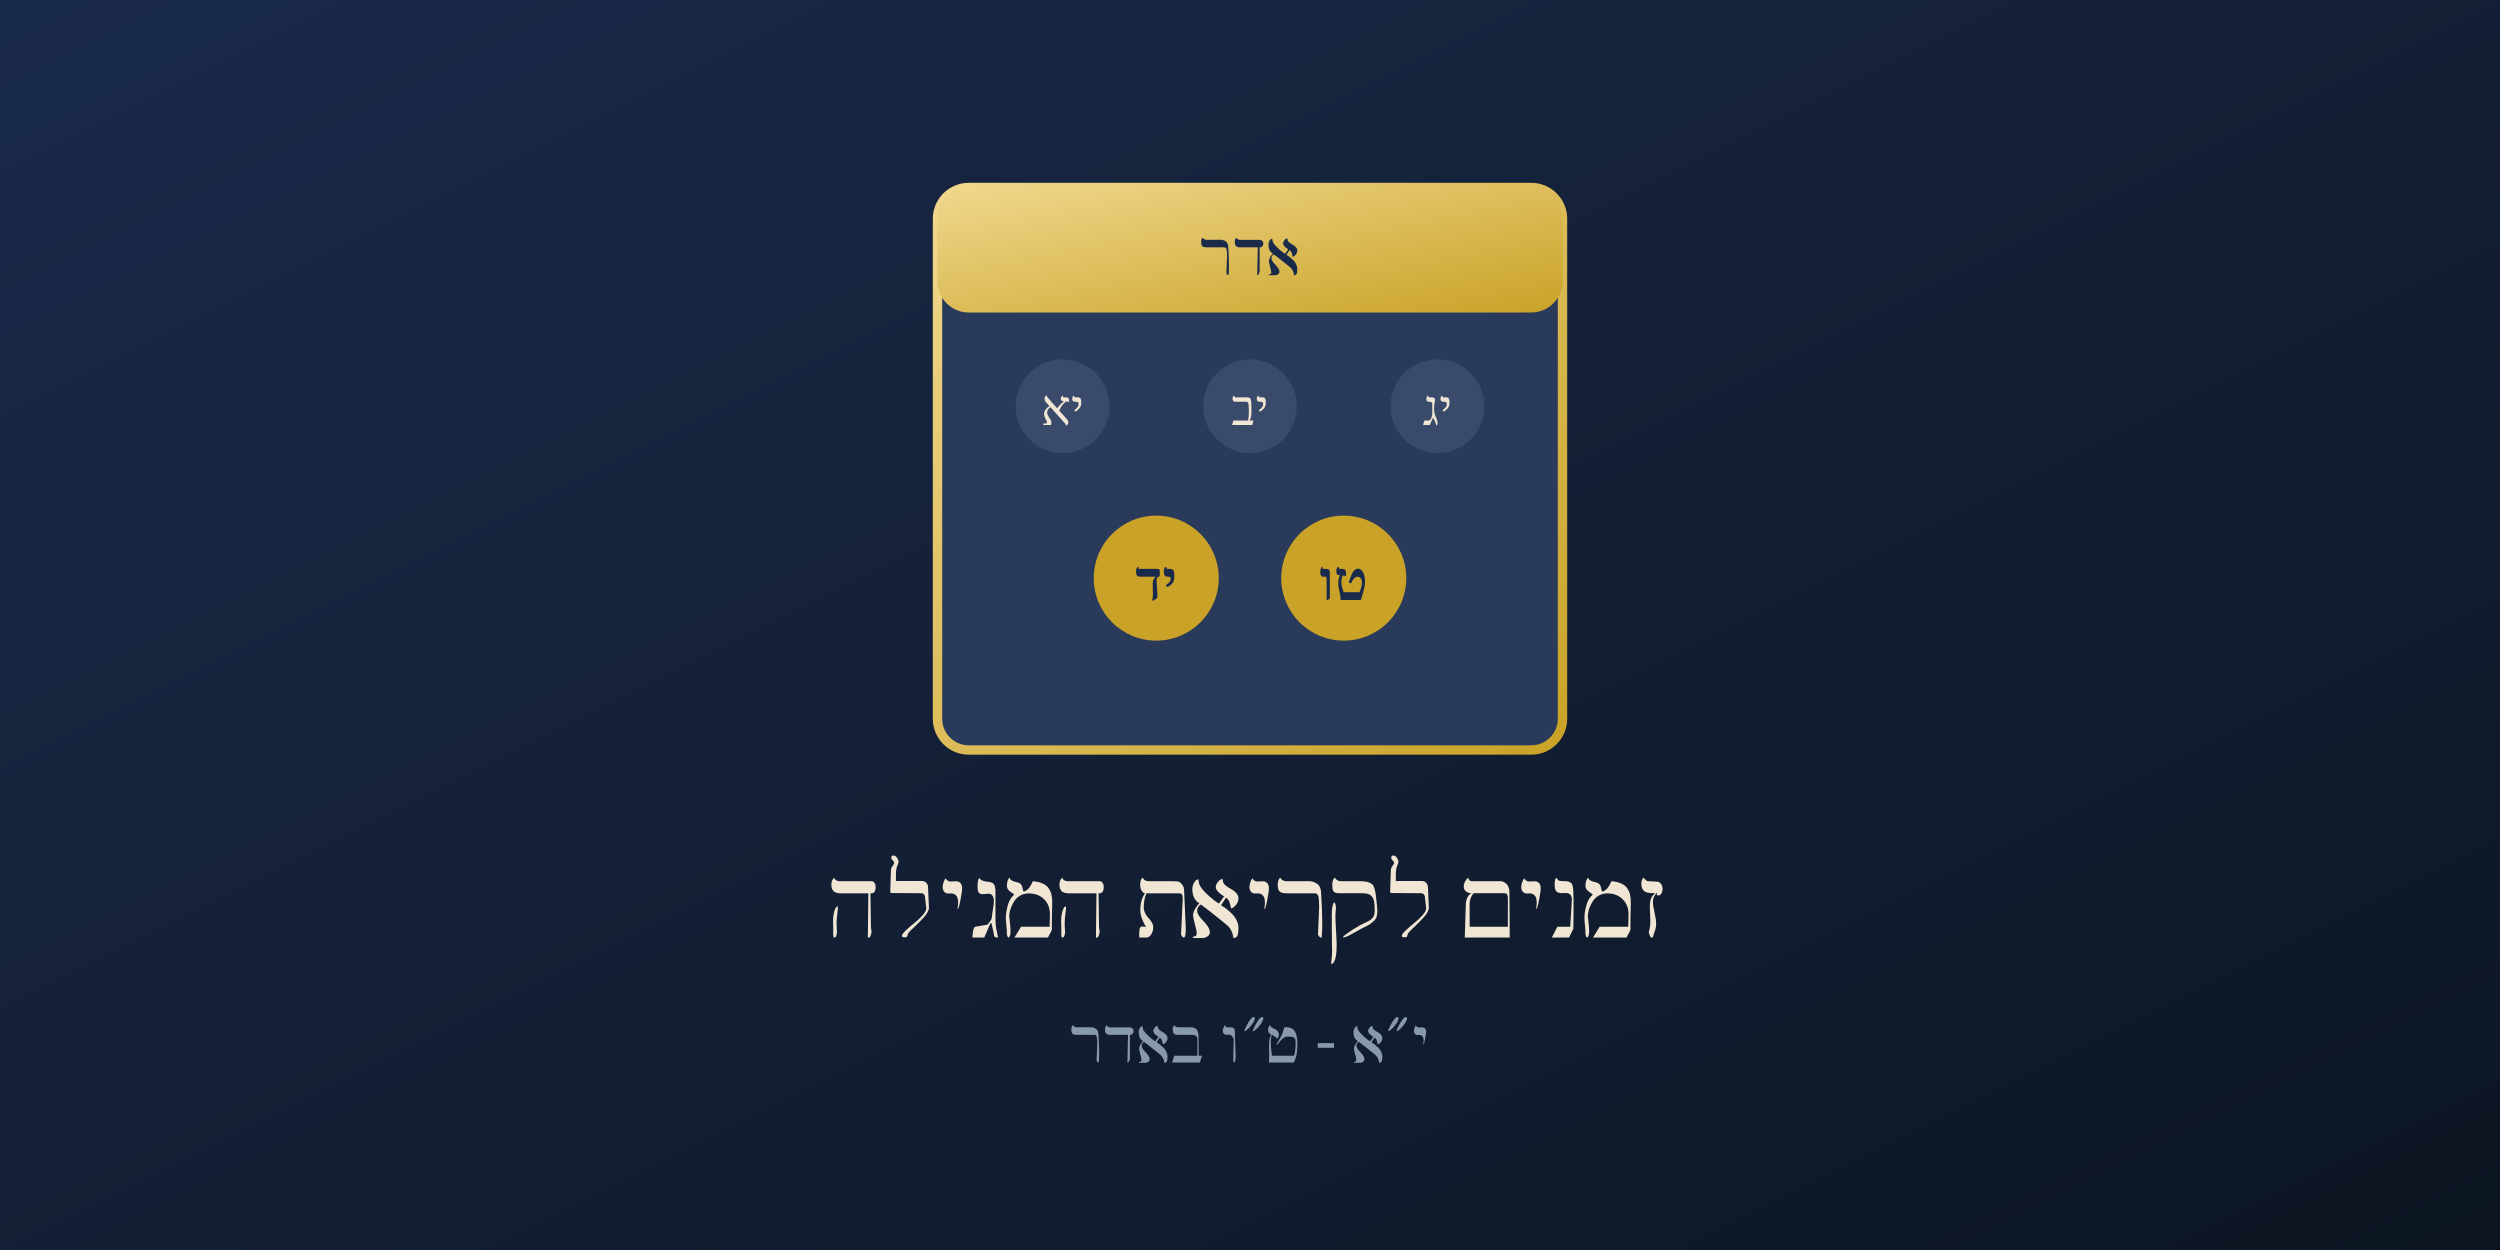
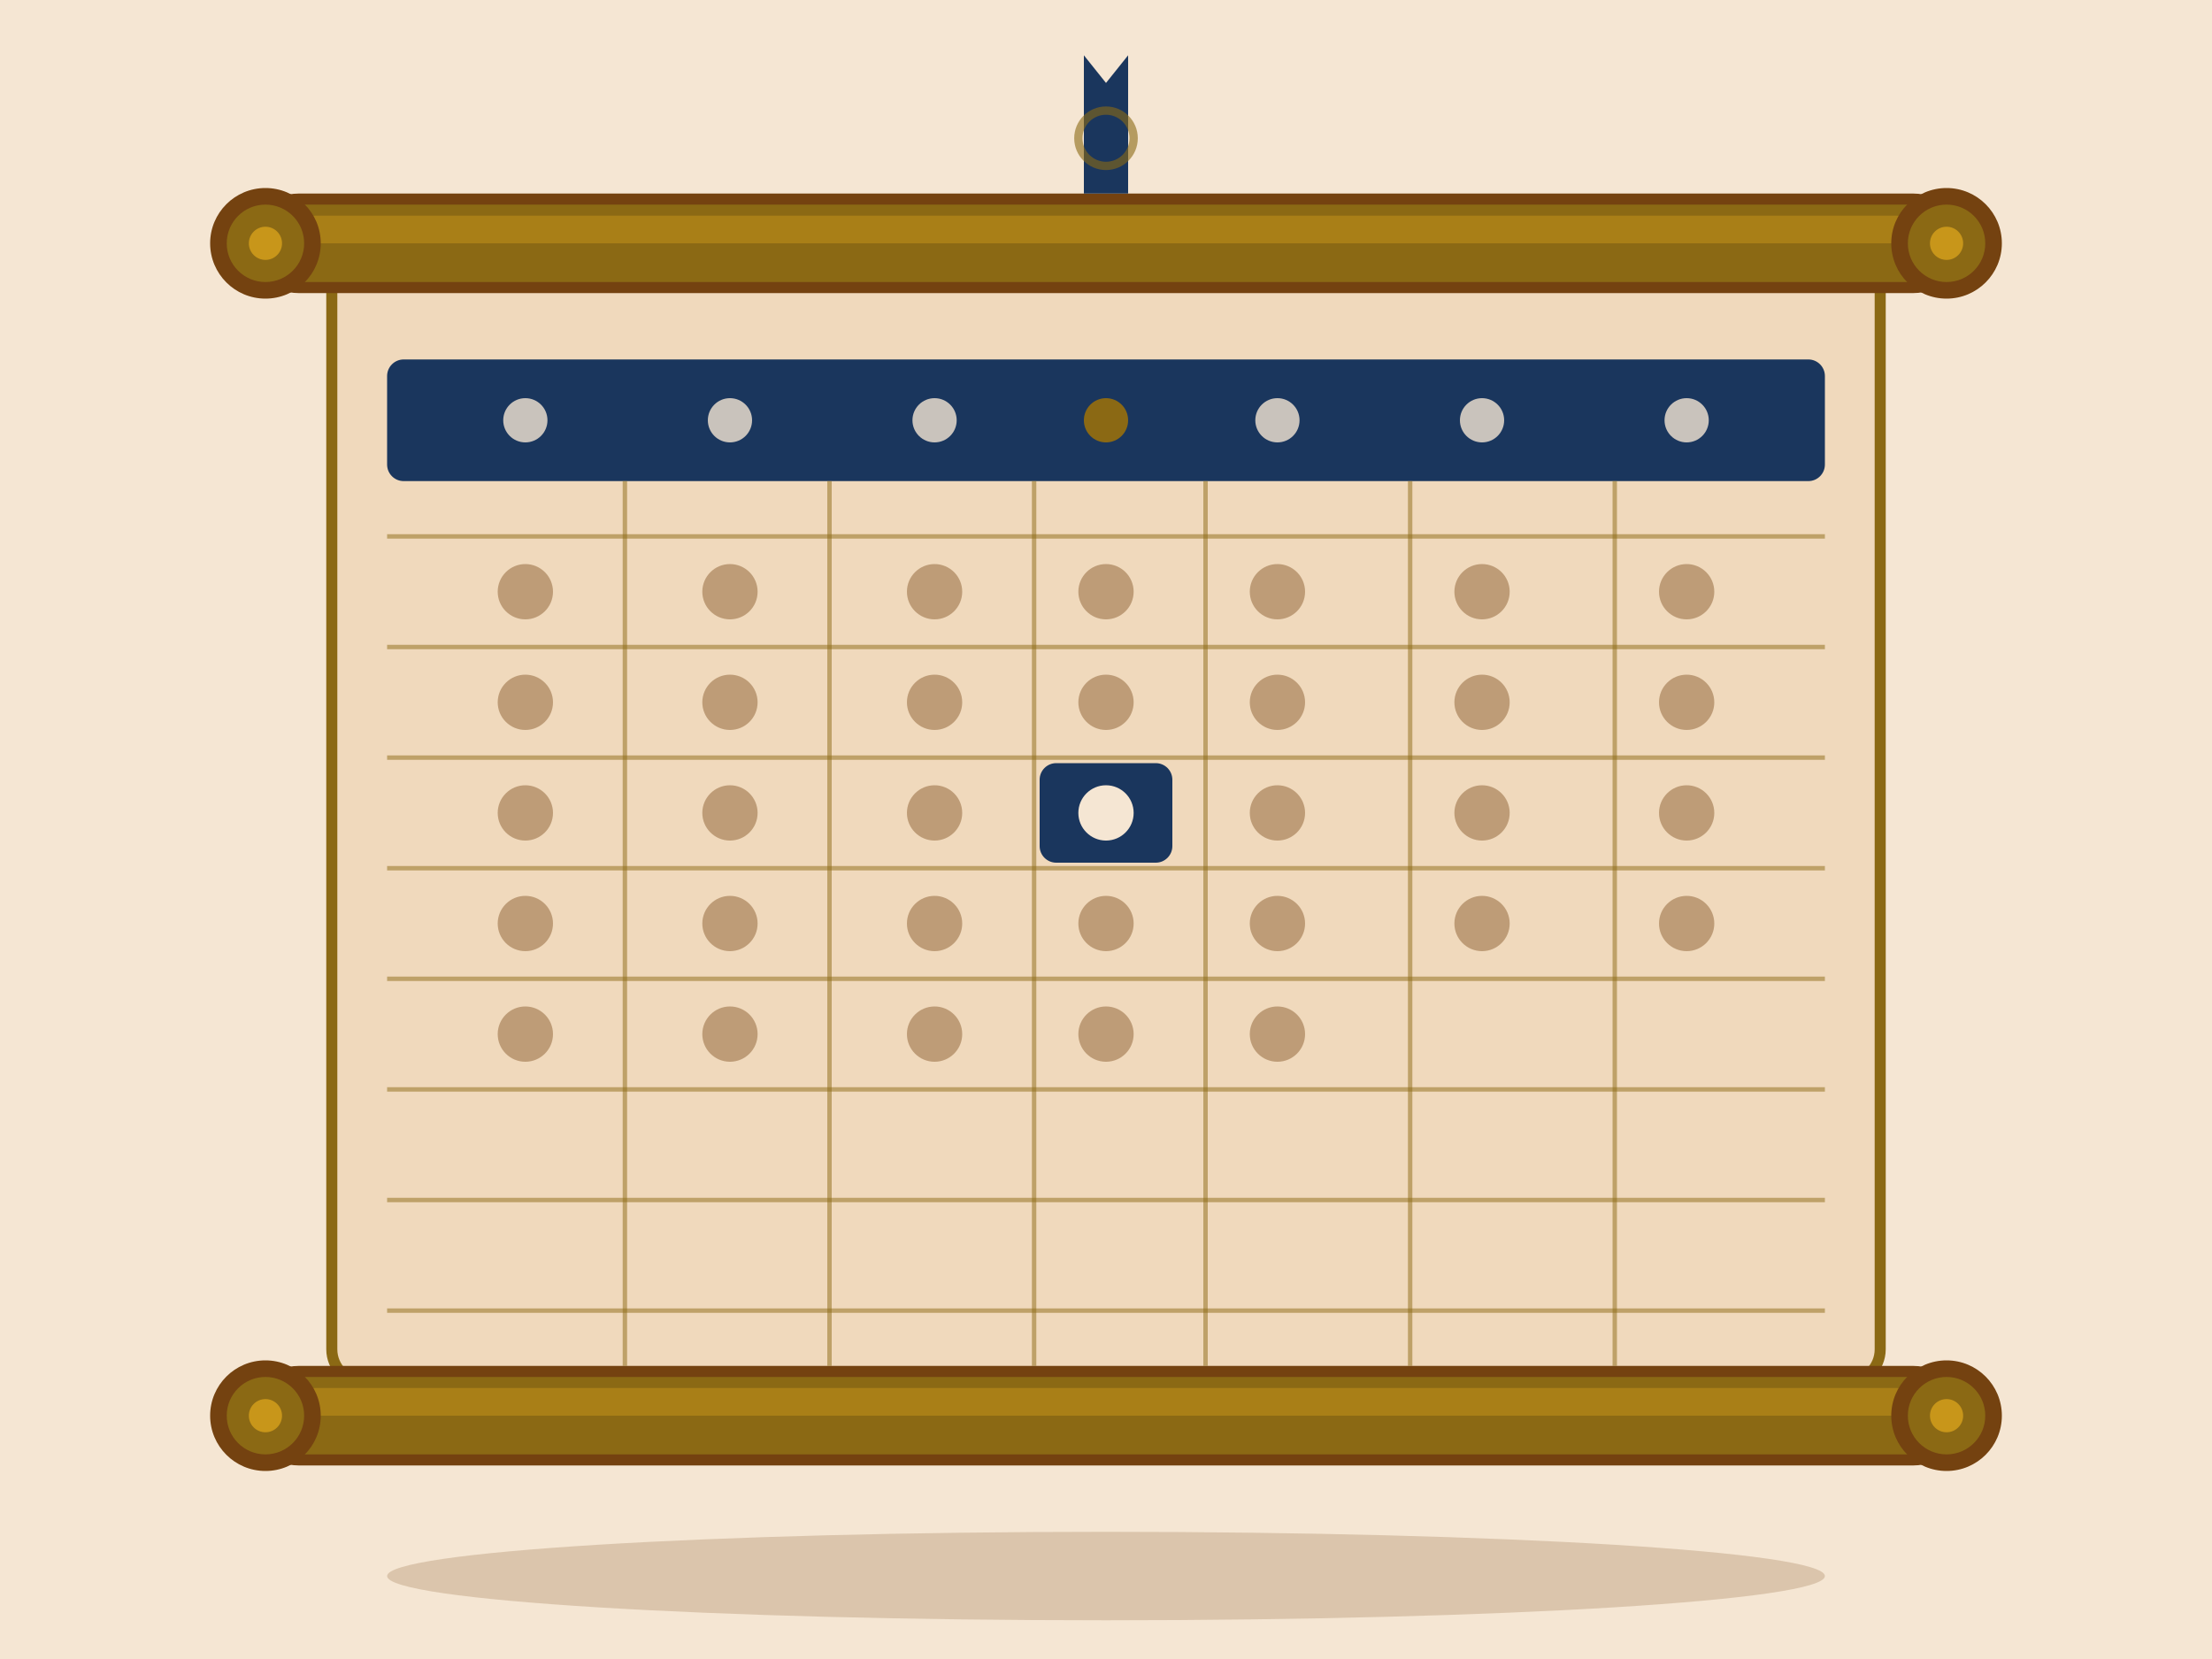
- <svg xmlns="http://www.w3.org/2000/svg" width="800" height="400" viewBox="0 0 800 400">
-   <defs>
-     <linearGradient id="bg" x1="0%" y1="0%" x2="100%" y2="100%">
-       <stop offset="0%" style="stop-color:#1a2a4a" />
-       <stop offset="100%" style="stop-color:#0d1522" />
-     </linearGradient>
-     <linearGradient id="gold" x1="0%" y1="0%" x2="100%" y2="100%">
-       <stop offset="0%" style="stop-color:#f0d78c" />
-       <stop offset="100%" style="stop-color:#c9a227" />
-     </linearGradient>
-   </defs>
-   <rect width="800" height="400" fill="url(#bg)" />
-   <rect x="300" y="60" width="200" height="180" rx="10" fill="#2a3a5a" stroke="url(#gold)" stroke-width="3" />
-   <rect x="300" y="60" width="200" height="40" rx="10" fill="url(#gold)" />
-   <text x="400" y="88" text-anchor="middle" font-family="David, serif" font-size="20" fill="#1a2a4a">אדר</text>
-   <circle cx="340" cy="130" r="15" fill="#3a4a6a" />
-   <text x="340" y="136" text-anchor="middle" font-size="16" fill="#f0e6d3">יא</text>
-   <circle cx="400" cy="130" r="15" fill="#3a4a6a" />
-   <text x="400" y="136" text-anchor="middle" font-size="16" fill="#f0e6d3">יב</text>
-   <circle cx="460" cy="130" r="15" fill="#3a4a6a" />
-   <text x="460" y="136" text-anchor="middle" font-size="16" fill="#f0e6d3">יג</text>
-   <circle cx="370" cy="185" r="20" fill="#c9a227" />
-   <text x="370" y="192" text-anchor="middle" font-size="18" fill="#1a2a4a" font-weight="bold">יד</text>
-   <circle cx="430" cy="185" r="20" fill="#c9a227" />
-   <text x="430" y="192" text-anchor="middle" font-size="18" fill="#1a2a4a" font-weight="bold">טו</text>
-   <text x="400" y="300" text-anchor="middle" font-family="David, serif" font-size="32" fill="#f0e6d3" direction="rtl">זמנים לקריאת המגילה</text>
-   <text x="400" y="340" text-anchor="middle" font-family="David, serif" font-size="20" fill="#8899aa" direction="rtl">י״א - ט״ו באדר</text>
+ <svg xmlns="http://www.w3.org/2000/svg" viewBox="0 0 400 300">
+   <rect width="400" height="300" fill="#f5e6d3" />
+   <ellipse cx="200" cy="285" rx="130" ry="8" fill="#744210" opacity="0.2" />
+   <rect x="60" y="40" width="280" height="210" rx="6" ry="6" fill="#f0d9bc" stroke="#8B6914" stroke-width="2" />
+   <rect x="45" y="35" width="310" height="18" rx="9" ry="9" fill="#744210" />
+   <rect x="48" y="37" width="304" height="14" rx="7" ry="7" fill="#8B6914" />
+   <rect x="55" y="39" width="290" height="5" rx="2" ry="2" fill="#c8961a" opacity="0.5" />
+   <rect x="45" y="247" width="310" height="18" rx="9" ry="9" fill="#744210" />
+   <rect x="48" y="249" width="304" height="14" rx="7" ry="7" fill="#8B6914" />
+   <rect x="55" y="251" width="290" height="5" rx="2" ry="2" fill="#c8961a" opacity="0.5" />
+   <circle cx="48" cy="44" r="10" fill="#744210" />
+   <circle cx="48" cy="44" r="7" fill="#8B6914" />
+   <circle cx="48" cy="44" r="3" fill="#c8961a" />
+   <circle cx="352" cy="44" r="10" fill="#744210" />
+   <circle cx="352" cy="44" r="7" fill="#8B6914" />
+   <circle cx="352" cy="44" r="3" fill="#c8961a" />
+   <circle cx="48" cy="256" r="10" fill="#744210" />
+   <circle cx="48" cy="256" r="7" fill="#8B6914" />
+   <circle cx="48" cy="256" r="3" fill="#c8961a" />
+   <circle cx="352" cy="256" r="10" fill="#744210" />
+   <circle cx="352" cy="256" r="7" fill="#8B6914" />
+   <circle cx="352" cy="256" r="3" fill="#c8961a" />
+   <rect x="70" y="65" width="260" height="22" rx="3" ry="3" fill="#1a365d" />
+   <circle cx="95" cy="76" r="4" fill="#f5e6d3" opacity="0.8" />
+   <circle cx="132" cy="76" r="4" fill="#f5e6d3" opacity="0.8" />
+   <circle cx="169" cy="76" r="4" fill="#f5e6d3" opacity="0.8" />
+   <circle cx="200" cy="76" r="4" fill="#8B6914" />
+   <circle cx="231" cy="76" r="4" fill="#f5e6d3" opacity="0.8" />
+   <circle cx="268" cy="76" r="4" fill="#f5e6d3" opacity="0.8" />
+   <circle cx="305" cy="76" r="4" fill="#f5e6d3" opacity="0.8" />
+   <line x1="70" y1="97" x2="330" y2="97" stroke="#8B6914" stroke-width="0.8" opacity="0.5" />
+   <line x1="70" y1="117" x2="330" y2="117" stroke="#8B6914" stroke-width="0.8" opacity="0.5" />
+   <line x1="70" y1="137" x2="330" y2="137" stroke="#8B6914" stroke-width="0.8" opacity="0.5" />
+   <line x1="70" y1="157" x2="330" y2="157" stroke="#8B6914" stroke-width="0.8" opacity="0.5" />
+   <line x1="70" y1="177" x2="330" y2="177" stroke="#8B6914" stroke-width="0.8" opacity="0.5" />
+   <line x1="70" y1="197" x2="330" y2="197" stroke="#8B6914" stroke-width="0.8" opacity="0.5" />
+   <line x1="70" y1="217" x2="330" y2="217" stroke="#8B6914" stroke-width="0.8" opacity="0.5" />
+   <line x1="70" y1="237" x2="330" y2="237" stroke="#8B6914" stroke-width="0.8" opacity="0.5" />
+   <line x1="113" y1="87" x2="113" y2="247" stroke="#8B6914" stroke-width="0.8" opacity="0.5" />
+   <line x1="150" y1="87" x2="150" y2="247" stroke="#8B6914" stroke-width="0.8" opacity="0.5" />
+   <line x1="187" y1="87" x2="187" y2="247" stroke="#8B6914" stroke-width="0.8" opacity="0.5" />
+   <line x1="218" y1="87" x2="218" y2="247" stroke="#8B6914" stroke-width="0.8" opacity="0.5" />
+   <line x1="255" y1="87" x2="255" y2="247" stroke="#8B6914" stroke-width="0.8" opacity="0.5" />
+   <line x1="292" y1="87" x2="292" y2="247" stroke="#8B6914" stroke-width="0.8" opacity="0.5" />
+   <circle cx="95" cy="107" r="5" fill="#744210" opacity="0.4" />
+   <circle cx="132" cy="107" r="5" fill="#744210" opacity="0.4" />
+   <circle cx="169" cy="107" r="5" fill="#744210" opacity="0.4" />
+   <circle cx="200" cy="107" r="5" fill="#744210" opacity="0.4" />
+   <circle cx="231" cy="107" r="5" fill="#744210" opacity="0.4" />
+   <circle cx="268" cy="107" r="5" fill="#744210" opacity="0.4" />
+   <circle cx="305" cy="107" r="5" fill="#744210" opacity="0.4" />
+   <circle cx="95" cy="127" r="5" fill="#744210" opacity="0.4" />
+   <circle cx="132" cy="127" r="5" fill="#744210" opacity="0.4" />
+   <circle cx="169" cy="127" r="5" fill="#744210" opacity="0.4" />
+   <circle cx="200" cy="127" r="5" fill="#744210" opacity="0.4" />
+   <circle cx="231" cy="127" r="5" fill="#744210" opacity="0.4" />
+   <circle cx="268" cy="127" r="5" fill="#744210" opacity="0.4" />
+   <circle cx="305" cy="127" r="5" fill="#744210" opacity="0.4" />
+   <circle cx="95" cy="147" r="5" fill="#744210" opacity="0.4" />
+   <circle cx="132" cy="147" r="5" fill="#744210" opacity="0.4" />
+   <circle cx="169" cy="147" r="5" fill="#744210" opacity="0.4" />
+   <rect x="188" y="138" width="24" height="18" rx="3" ry="3" fill="#1a365d" />
+   <circle cx="200" cy="147" r="5" fill="#f5e6d3" />
+   <circle cx="231" cy="147" r="5" fill="#744210" opacity="0.4" />
+   <circle cx="268" cy="147" r="5" fill="#744210" opacity="0.4" />
+   <circle cx="305" cy="147" r="5" fill="#744210" opacity="0.4" />
+   <circle cx="95" cy="167" r="5" fill="#744210" opacity="0.4" />
+   <circle cx="132" cy="167" r="5" fill="#744210" opacity="0.4" />
+   <circle cx="169" cy="167" r="5" fill="#744210" opacity="0.4" />
+   <circle cx="200" cy="167" r="5" fill="#744210" opacity="0.4" />
+   <circle cx="231" cy="167" r="5" fill="#744210" opacity="0.4" />
+   <circle cx="268" cy="167" r="5" fill="#744210" opacity="0.4" />
+   <circle cx="305" cy="167" r="5" fill="#744210" opacity="0.4" />
+   <circle cx="95" cy="187" r="5" fill="#744210" opacity="0.4" />
+   <circle cx="132" cy="187" r="5" fill="#744210" opacity="0.4" />
+   <circle cx="169" cy="187" r="5" fill="#744210" opacity="0.4" />
+   <circle cx="200" cy="187" r="5" fill="#744210" opacity="0.4" />
+   <circle cx="231" cy="187" r="5" fill="#744210" opacity="0.4" />
+   <polygon points="196,35 204,35 204,10 200,15 196,10" fill="#1a365d" />
+   <circle cx="200" cy="25" r="5" fill="none" stroke="#8B6914" stroke-width="1.5" opacity="0.6" />
</svg>
